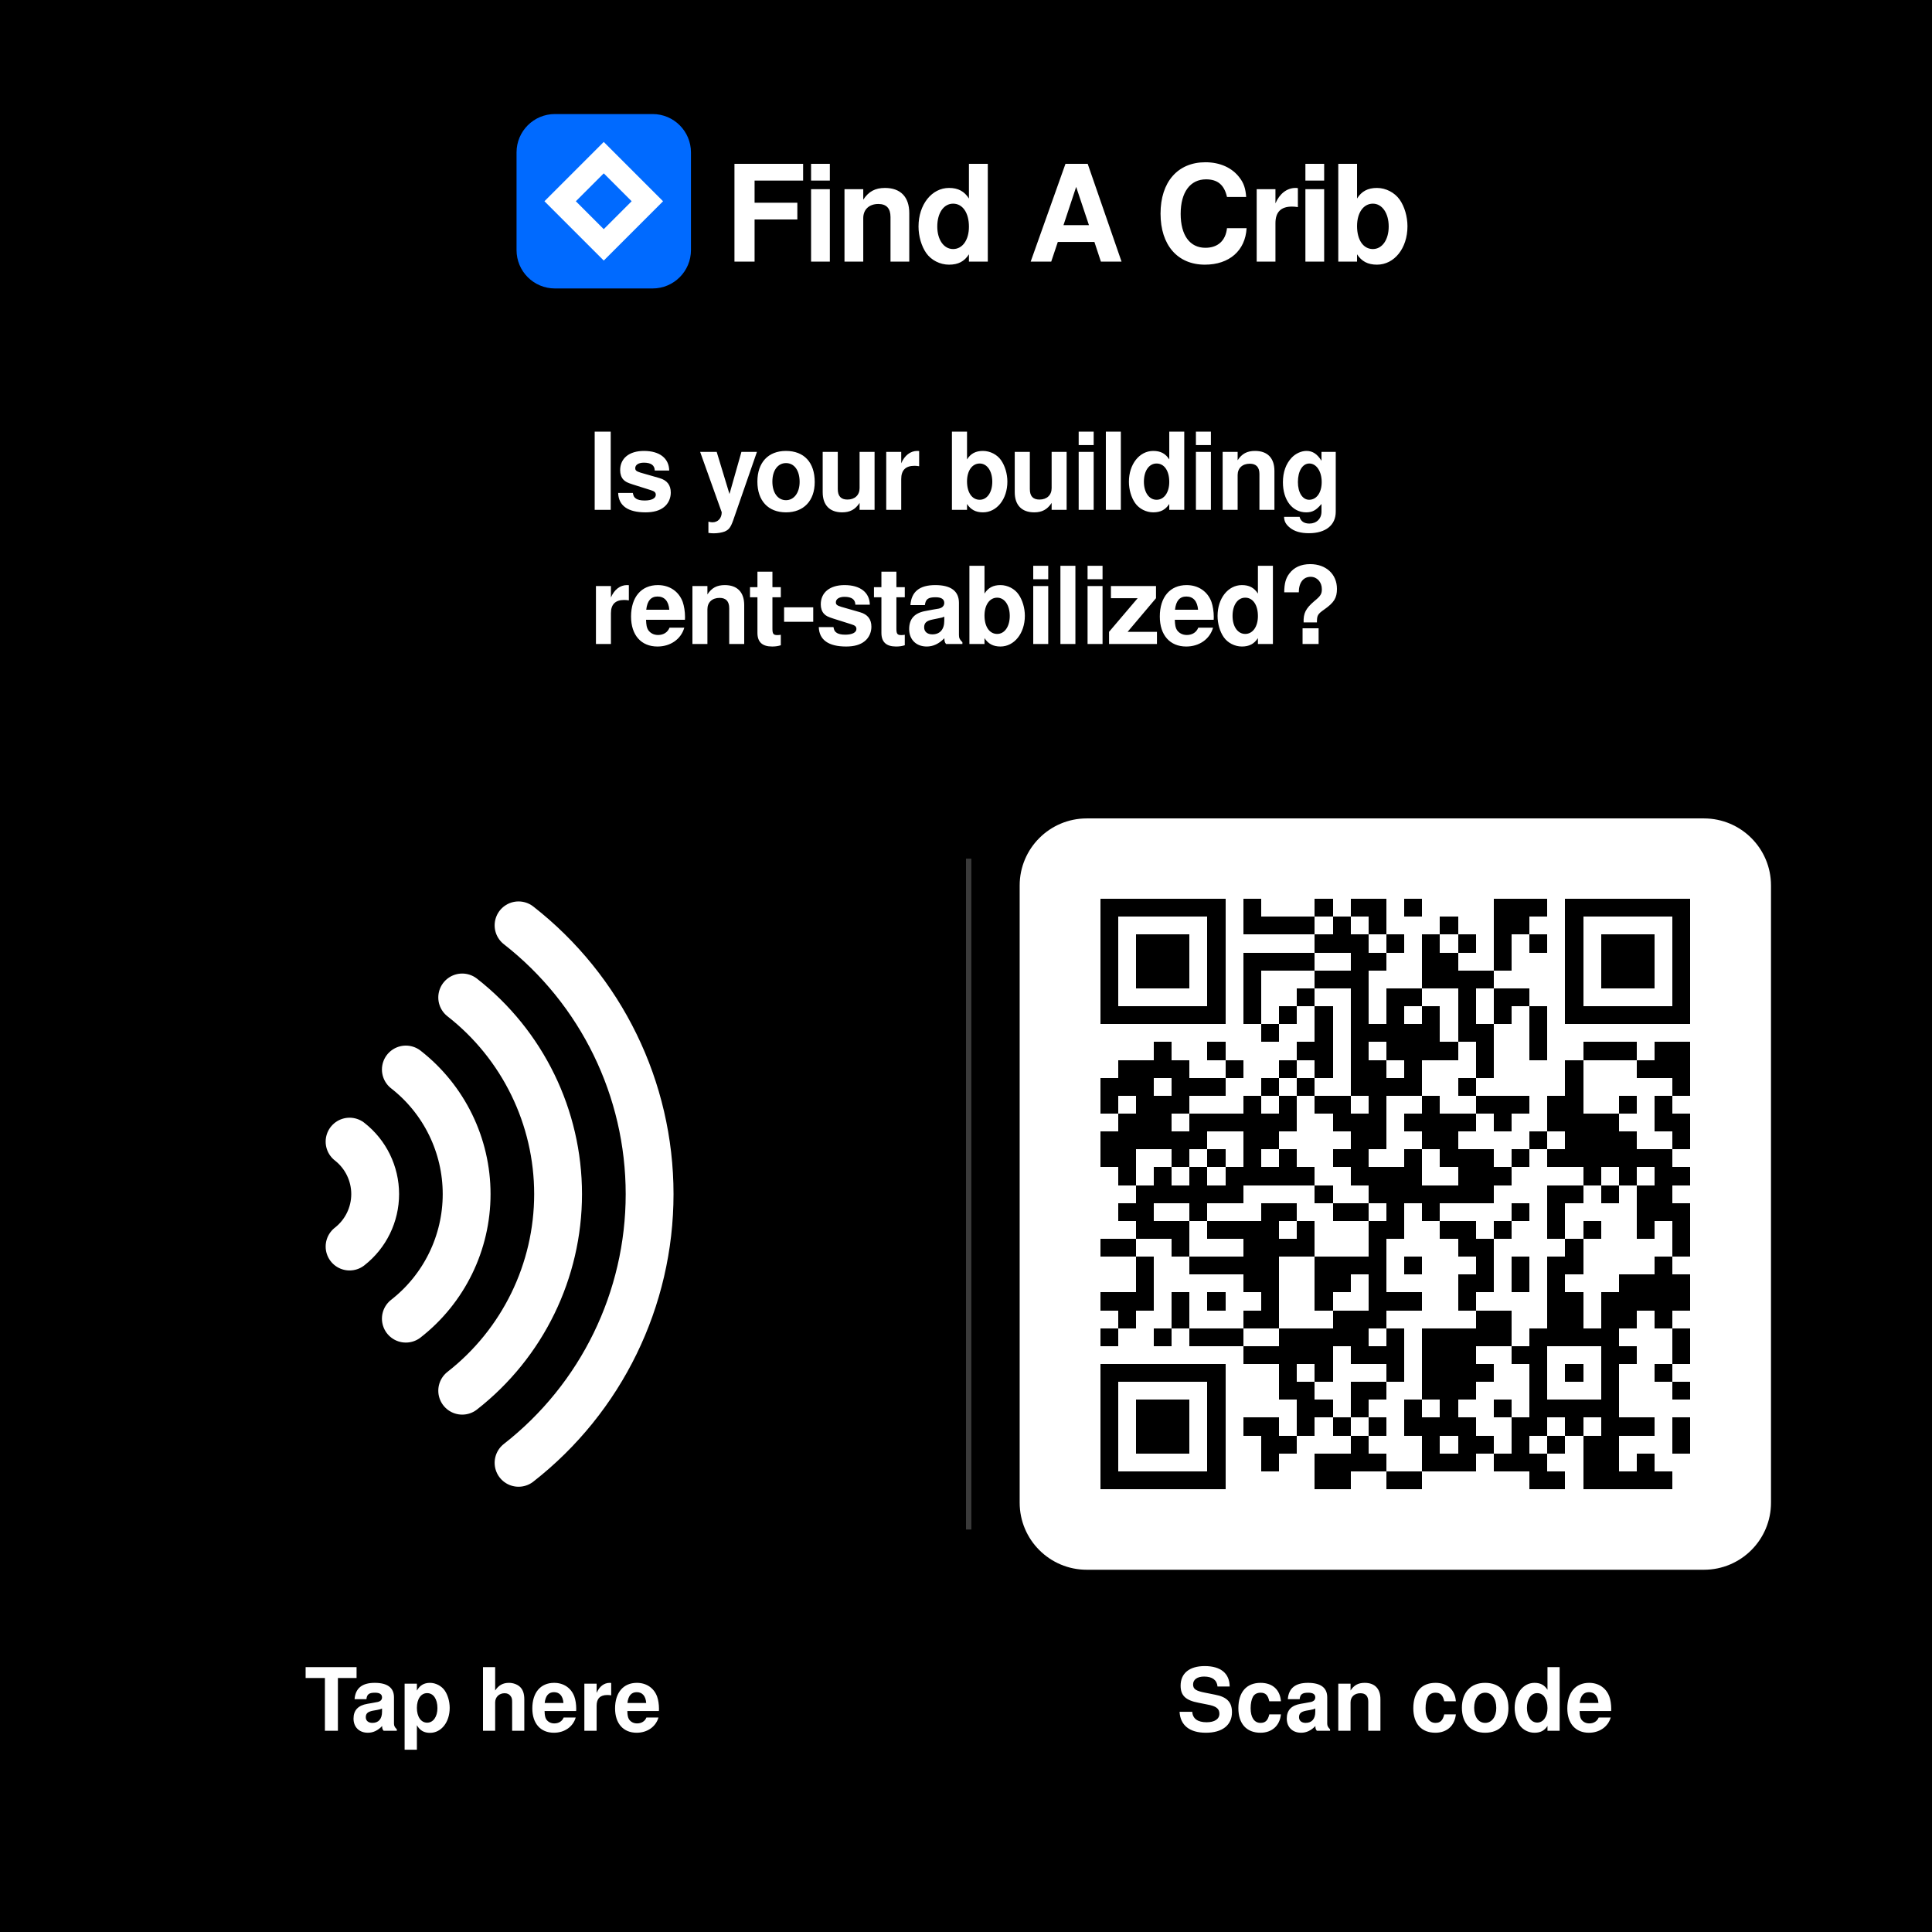
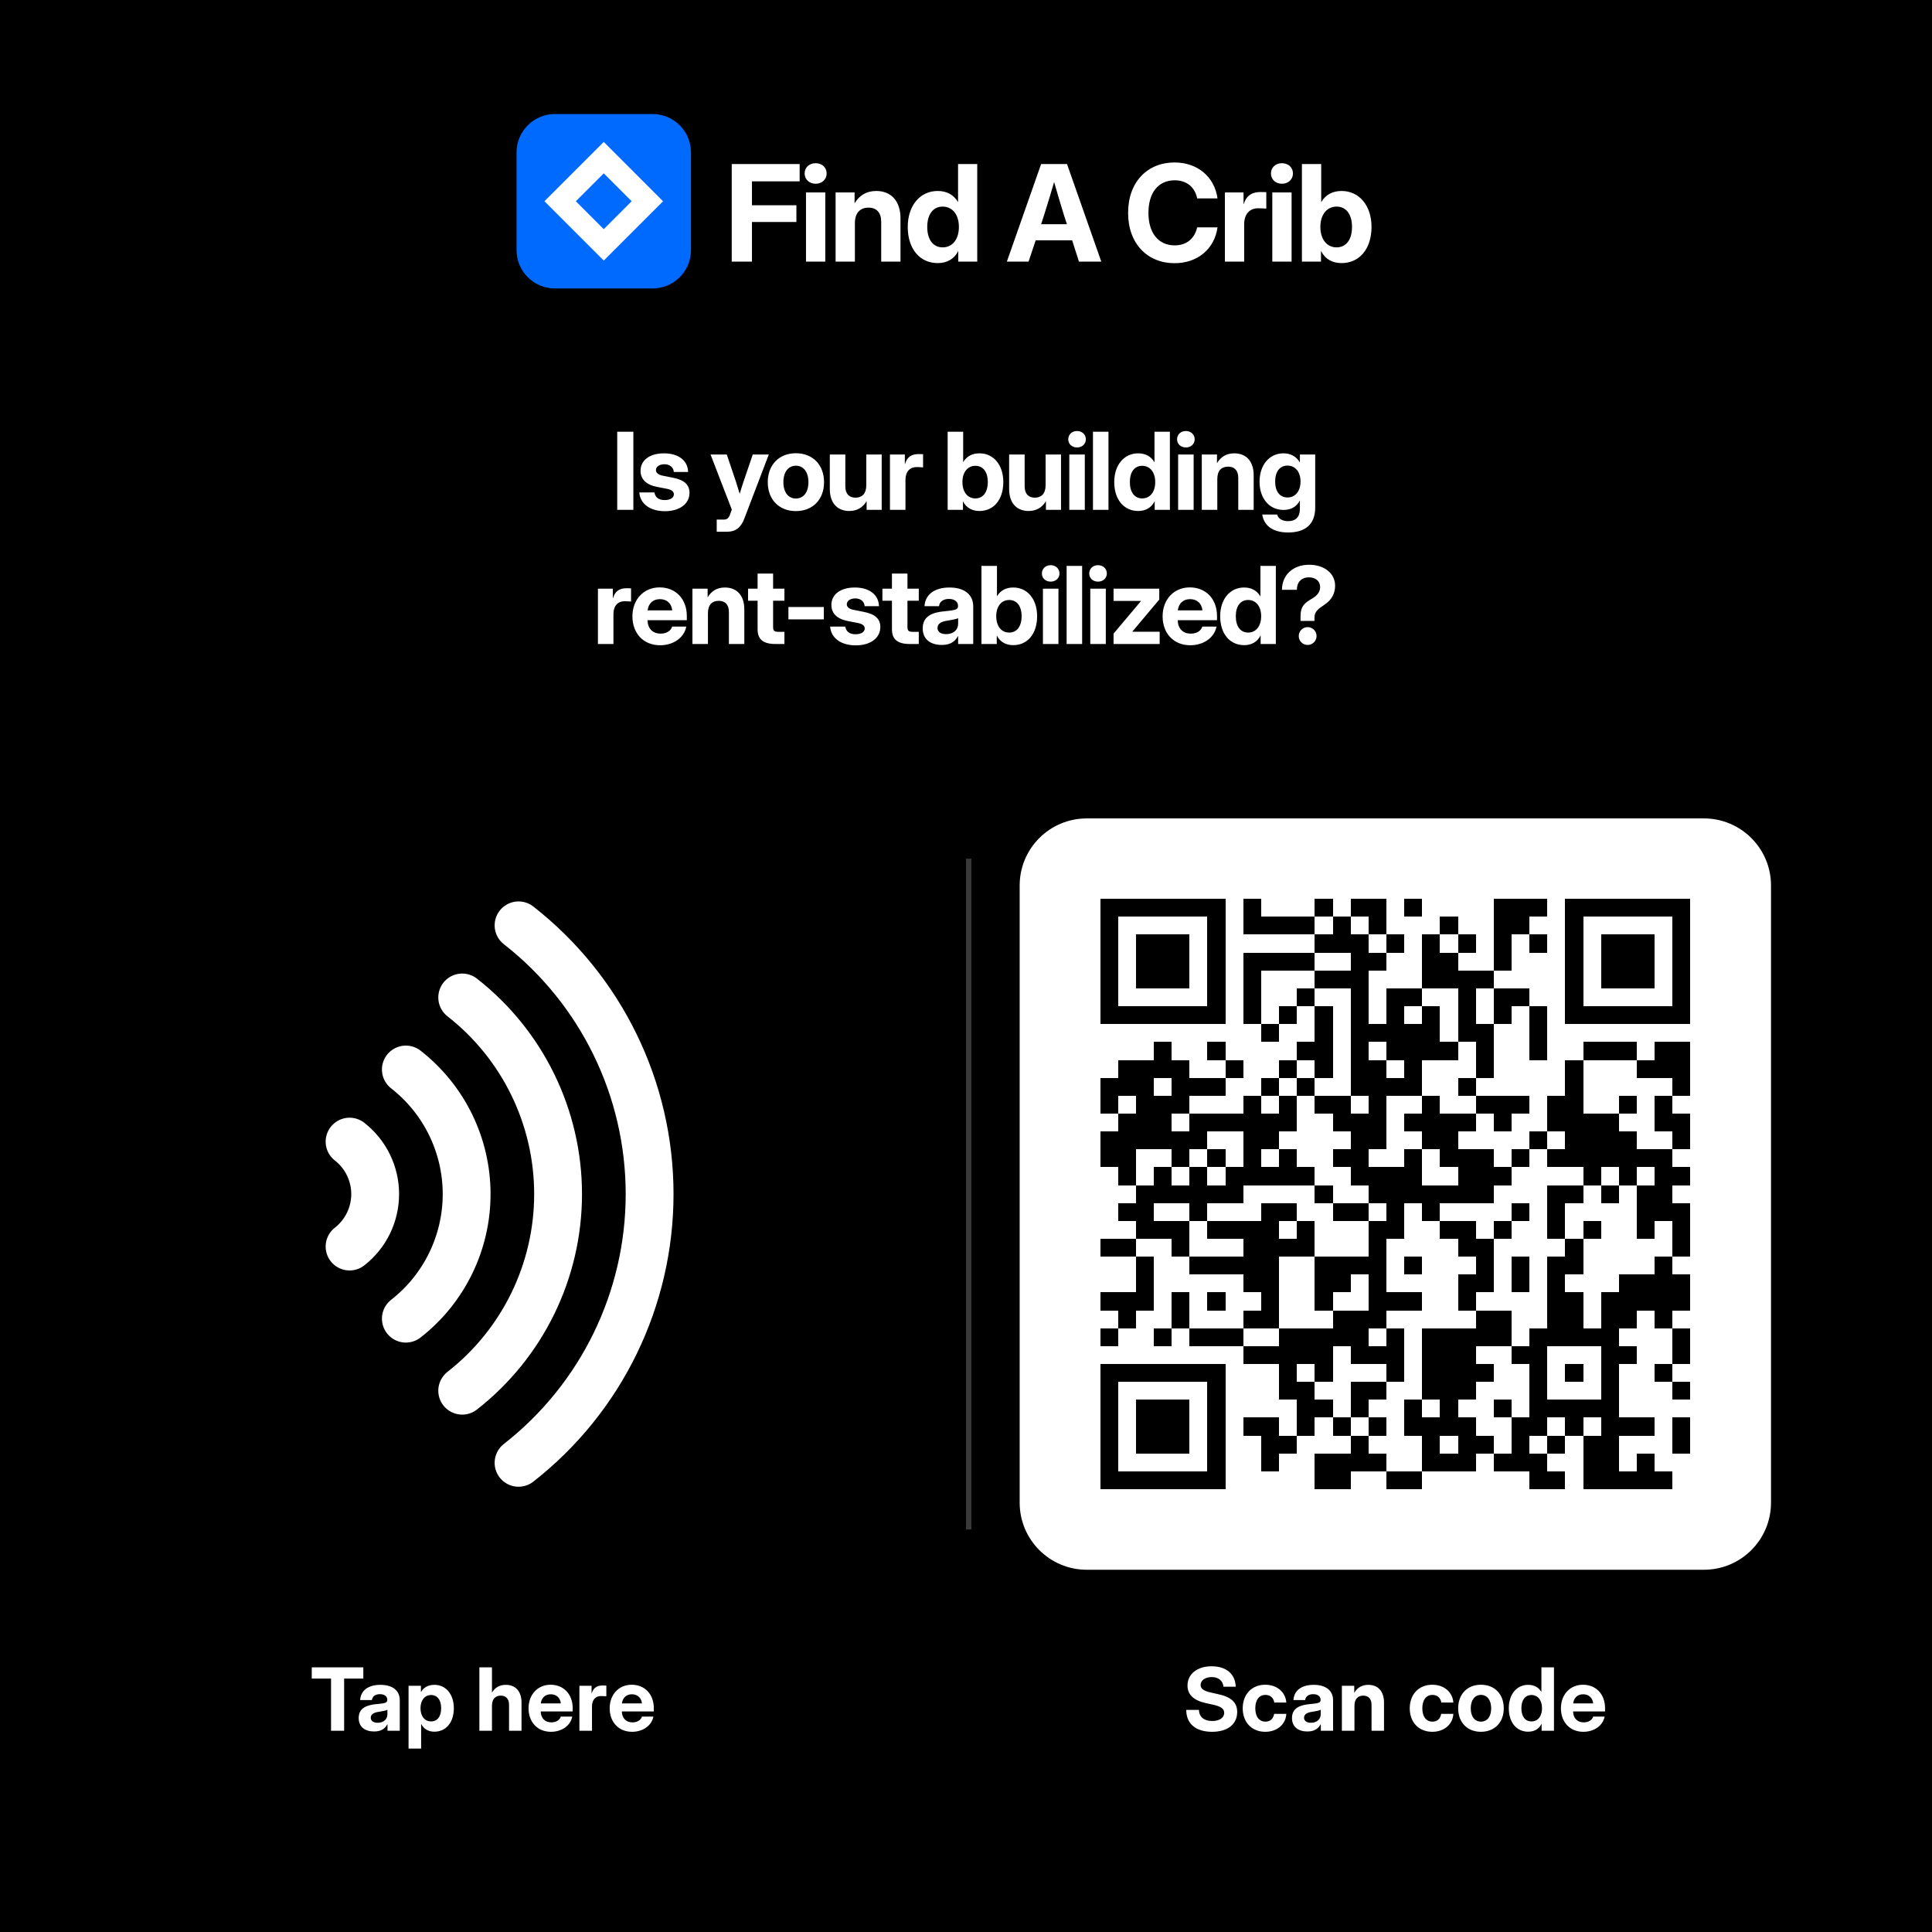
<svg xmlns="http://www.w3.org/2000/svg" width="4in" height="4in" viewBox="0 0 288.00 288.00">
  <rect x="0.00" y="0.00" width="288.00" height="288.00" rx="0.00" fill="#000000" />
  <rect x="77.00" y="17.00" width="26.00" height="26.00" rx="5.72" fill="#006AFF" />
  <path d="M90.00,21.16 L98.84,30.00 L90.00,38.84 L81.16,30.00 Z" fill="#FFFFFF" />
  <path d="M90.00,25.84 L94.16,30.00 L90.00,34.16 L85.84,30.00 Z" fill="#006AFF" />
-   <text x="108.00" y="39.00" font-family="Helvetica Neue, Helvetica, Arial, sans-serif" font-size="20.00" font-weight="700" fill="#FFFFFF" text-anchor="start" letter-spacing="-0.50">Find A Crib</text>
-   <text x="144.00" y="76.00" font-family="Helvetica Neue, Helvetica, Arial, sans-serif" font-size="16.00" font-weight="700" fill="#FFFFFF" text-anchor="middle" letter-spacing="-0.40">Is your building</text>
-   <text x="144.00" y="96.00" font-family="Helvetica Neue, Helvetica, Arial, sans-serif" font-size="16.00" font-weight="700" fill="#FFFFFF" text-anchor="middle" letter-spacing="-0.40">rent-stabilized?</text>
+   <text x="108.00" y="39.00" font-family="Inter Display, Inter, Helvetica Neue, Helvetica, Arial, sans-serif" font-size="20.00" font-weight="700" fill="#FFFFFF" text-anchor="start" letter-spacing="-0.50">Find A Crib</text>
+   <text x="144.00" y="76.00" font-family="Inter Display, Inter, Helvetica Neue, Helvetica, Arial, sans-serif" font-size="16.00" font-weight="700" fill="#FFFFFF" text-anchor="middle" letter-spacing="-0.40">Is your building</text>
+   <text x="144.00" y="96.00" font-family="Inter Display, Inter, Helvetica Neue, Helvetica, Arial, sans-serif" font-size="16.00" font-weight="700" fill="#FFFFFF" text-anchor="middle" letter-spacing="-0.40">rent-stabilized?</text>
  <path d="M52.11,170.18 A9.92,9.92 0 0,1 52.11,185.82" fill="none" stroke="#FFFFFF" stroke-width="7.13" stroke-linecap="round" />
  <path d="M60.50,159.43 A23.56,23.56 0 0,1 60.50,196.57" fill="none" stroke="#FFFFFF" stroke-width="7.13" stroke-linecap="round" />
  <path d="M68.90,148.69 A37.20,37.20 0 0,1 68.90,207.31" fill="none" stroke="#FFFFFF" stroke-width="7.13" stroke-linecap="round" />
  <path d="M77.30,137.94 A50.84,50.84 0 0,1 77.30,218.06" fill="none" stroke="#FFFFFF" stroke-width="7.13" stroke-linecap="round" />
  <rect x="144.00" y="128.00" width="0.80" height="100.00" rx="0.00" fill="#3A3A3A" />
  <rect x="152.00" y="122.00" width="112.00" height="112.00" rx="10.00" fill="#FFFFFF" />
  <path d="M164.000,134.000h2.667v2.667h-2.667zM166.667,134.000h2.667v2.667h-2.667zM169.333,134.000h2.667v2.667h-2.667zM172.000,134.000h2.667v2.667h-2.667zM174.667,134.000h2.667v2.667h-2.667zM177.333,134.000h2.667v2.667h-2.667zM180.000,134.000h2.667v2.667h-2.667zM185.333,134.000h2.667v2.667h-2.667zM196.000,134.000h2.667v2.667h-2.667zM201.333,134.000h2.667v2.667h-2.667zM204.000,134.000h2.667v2.667h-2.667zM209.333,134.000h2.667v2.667h-2.667zM222.667,134.000h2.667v2.667h-2.667zM225.333,134.000h2.667v2.667h-2.667zM228.000,134.000h2.667v2.667h-2.667zM233.333,134.000h2.667v2.667h-2.667zM236.000,134.000h2.667v2.667h-2.667zM238.667,134.000h2.667v2.667h-2.667zM241.333,134.000h2.667v2.667h-2.667zM244.000,134.000h2.667v2.667h-2.667zM246.667,134.000h2.667v2.667h-2.667zM249.333,134.000h2.667v2.667h-2.667zM164.000,136.667h2.667v2.667h-2.667zM180.000,136.667h2.667v2.667h-2.667zM185.333,136.667h2.667v2.667h-2.667zM188.000,136.667h2.667v2.667h-2.667zM190.667,136.667h2.667v2.667h-2.667zM193.333,136.667h2.667v2.667h-2.667zM198.667,136.667h2.667v2.667h-2.667zM204.000,136.667h2.667v2.667h-2.667zM214.667,136.667h2.667v2.667h-2.667zM222.667,136.667h2.667v2.667h-2.667zM225.333,136.667h2.667v2.667h-2.667zM233.333,136.667h2.667v2.667h-2.667zM249.333,136.667h2.667v2.667h-2.667zM164.000,139.333h2.667v2.667h-2.667zM169.333,139.333h2.667v2.667h-2.667zM172.000,139.333h2.667v2.667h-2.667zM174.667,139.333h2.667v2.667h-2.667zM180.000,139.333h2.667v2.667h-2.667zM196.000,139.333h2.667v2.667h-2.667zM198.667,139.333h2.667v2.667h-2.667zM201.333,139.333h2.667v2.667h-2.667zM206.667,139.333h2.667v2.667h-2.667zM212.000,139.333h2.667v2.667h-2.667zM217.333,139.333h2.667v2.667h-2.667zM222.667,139.333h2.667v2.667h-2.667zM228.000,139.333h2.667v2.667h-2.667zM233.333,139.333h2.667v2.667h-2.667zM238.667,139.333h2.667v2.667h-2.667zM241.333,139.333h2.667v2.667h-2.667zM244.000,139.333h2.667v2.667h-2.667zM249.333,139.333h2.667v2.667h-2.667zM164.000,142.000h2.667v2.667h-2.667zM169.333,142.000h2.667v2.667h-2.667zM172.000,142.000h2.667v2.667h-2.667zM174.667,142.000h2.667v2.667h-2.667zM180.000,142.000h2.667v2.667h-2.667zM185.333,142.000h2.667v2.667h-2.667zM188.000,142.000h2.667v2.667h-2.667zM190.667,142.000h2.667v2.667h-2.667zM193.333,142.000h2.667v2.667h-2.667zM201.333,142.000h2.667v2.667h-2.667zM204.000,142.000h2.667v2.667h-2.667zM212.000,142.000h2.667v2.667h-2.667zM214.667,142.000h2.667v2.667h-2.667zM222.667,142.000h2.667v2.667h-2.667zM233.333,142.000h2.667v2.667h-2.667zM238.667,142.000h2.667v2.667h-2.667zM241.333,142.000h2.667v2.667h-2.667zM244.000,142.000h2.667v2.667h-2.667zM249.333,142.000h2.667v2.667h-2.667zM164.000,144.667h2.667v2.667h-2.667zM169.333,144.667h2.667v2.667h-2.667zM172.000,144.667h2.667v2.667h-2.667zM174.667,144.667h2.667v2.667h-2.667zM180.000,144.667h2.667v2.667h-2.667zM185.333,144.667h2.667v2.667h-2.667zM196.000,144.667h2.667v2.667h-2.667zM198.667,144.667h2.667v2.667h-2.667zM201.333,144.667h2.667v2.667h-2.667zM212.000,144.667h2.667v2.667h-2.667zM214.667,144.667h2.667v2.667h-2.667zM217.333,144.667h2.667v2.667h-2.667zM220.000,144.667h2.667v2.667h-2.667zM233.333,144.667h2.667v2.667h-2.667zM238.667,144.667h2.667v2.667h-2.667zM241.333,144.667h2.667v2.667h-2.667zM244.000,144.667h2.667v2.667h-2.667zM249.333,144.667h2.667v2.667h-2.667zM164.000,147.333h2.667v2.667h-2.667zM180.000,147.333h2.667v2.667h-2.667zM185.333,147.333h2.667v2.667h-2.667zM193.333,147.333h2.667v2.667h-2.667zM201.333,147.333h2.667v2.667h-2.667zM206.667,147.333h2.667v2.667h-2.667zM209.333,147.333h2.667v2.667h-2.667zM217.333,147.333h2.667v2.667h-2.667zM222.667,147.333h2.667v2.667h-2.667zM225.333,147.333h2.667v2.667h-2.667zM233.333,147.333h2.667v2.667h-2.667zM249.333,147.333h2.667v2.667h-2.667zM164.000,150.000h2.667v2.667h-2.667zM166.667,150.000h2.667v2.667h-2.667zM169.333,150.000h2.667v2.667h-2.667zM172.000,150.000h2.667v2.667h-2.667zM174.667,150.000h2.667v2.667h-2.667zM177.333,150.000h2.667v2.667h-2.667zM180.000,150.000h2.667v2.667h-2.667zM185.333,150.000h2.667v2.667h-2.667zM190.667,150.000h2.667v2.667h-2.667zM196.000,150.000h2.667v2.667h-2.667zM201.333,150.000h2.667v2.667h-2.667zM206.667,150.000h2.667v2.667h-2.667zM212.000,150.000h2.667v2.667h-2.667zM217.333,150.000h2.667v2.667h-2.667zM222.667,150.000h2.667v2.667h-2.667zM228.000,150.000h2.667v2.667h-2.667zM233.333,150.000h2.667v2.667h-2.667zM236.000,150.000h2.667v2.667h-2.667zM238.667,150.000h2.667v2.667h-2.667zM241.333,150.000h2.667v2.667h-2.667zM244.000,150.000h2.667v2.667h-2.667zM246.667,150.000h2.667v2.667h-2.667zM249.333,150.000h2.667v2.667h-2.667zM188.000,152.667h2.667v2.667h-2.667zM196.000,152.667h2.667v2.667h-2.667zM201.333,152.667h2.667v2.667h-2.667zM204.000,152.667h2.667v2.667h-2.667zM206.667,152.667h2.667v2.667h-2.667zM209.333,152.667h2.667v2.667h-2.667zM212.000,152.667h2.667v2.667h-2.667zM217.333,152.667h2.667v2.667h-2.667zM220.000,152.667h2.667v2.667h-2.667zM228.000,152.667h2.667v2.667h-2.667zM172.000,155.333h2.667v2.667h-2.667zM180.000,155.333h2.667v2.667h-2.667zM193.333,155.333h2.667v2.667h-2.667zM196.000,155.333h2.667v2.667h-2.667zM201.333,155.333h2.667v2.667h-2.667zM206.667,155.333h2.667v2.667h-2.667zM209.333,155.333h2.667v2.667h-2.667zM212.000,155.333h2.667v2.667h-2.667zM214.667,155.333h2.667v2.667h-2.667zM220.000,155.333h2.667v2.667h-2.667zM228.000,155.333h2.667v2.667h-2.667zM236.000,155.333h2.667v2.667h-2.667zM238.667,155.333h2.667v2.667h-2.667zM241.333,155.333h2.667v2.667h-2.667zM246.667,155.333h2.667v2.667h-2.667zM249.333,155.333h2.667v2.667h-2.667zM166.667,158.000h2.667v2.667h-2.667zM169.333,158.000h2.667v2.667h-2.667zM172.000,158.000h2.667v2.667h-2.667zM174.667,158.000h2.667v2.667h-2.667zM182.667,158.000h2.667v2.667h-2.667zM190.667,158.000h2.667v2.667h-2.667zM196.000,158.000h2.667v2.667h-2.667zM201.333,158.000h2.667v2.667h-2.667zM204.000,158.000h2.667v2.667h-2.667zM209.333,158.000h2.667v2.667h-2.667zM220.000,158.000h2.667v2.667h-2.667zM233.333,158.000h2.667v2.667h-2.667zM244.000,158.000h2.667v2.667h-2.667zM246.667,158.000h2.667v2.667h-2.667zM249.333,158.000h2.667v2.667h-2.667zM164.000,160.667h2.667v2.667h-2.667zM166.667,160.667h2.667v2.667h-2.667zM169.333,160.667h2.667v2.667h-2.667zM174.667,160.667h2.667v2.667h-2.667zM177.333,160.667h2.667v2.667h-2.667zM180.000,160.667h2.667v2.667h-2.667zM188.000,160.667h2.667v2.667h-2.667zM193.333,160.667h2.667v2.667h-2.667zM201.333,160.667h2.667v2.667h-2.667zM204.000,160.667h2.667v2.667h-2.667zM206.667,160.667h2.667v2.667h-2.667zM209.333,160.667h2.667v2.667h-2.667zM217.333,160.667h2.667v2.667h-2.667zM233.333,160.667h2.667v2.667h-2.667zM249.333,160.667h2.667v2.667h-2.667zM164.000,163.333h2.667v2.667h-2.667zM169.333,163.333h2.667v2.667h-2.667zM172.000,163.333h2.667v2.667h-2.667zM174.667,163.333h2.667v2.667h-2.667zM185.333,163.333h2.667v2.667h-2.667zM190.667,163.333h2.667v2.667h-2.667zM196.000,163.333h2.667v2.667h-2.667zM198.667,163.333h2.667v2.667h-2.667zM204.000,163.333h2.667v2.667h-2.667zM212.000,163.333h2.667v2.667h-2.667zM220.000,163.333h2.667v2.667h-2.667zM222.667,163.333h2.667v2.667h-2.667zM225.333,163.333h2.667v2.667h-2.667zM230.667,163.333h2.667v2.667h-2.667zM233.333,163.333h2.667v2.667h-2.667zM241.333,163.333h2.667v2.667h-2.667zM246.667,163.333h2.667v2.667h-2.667zM166.667,166.000h2.667v2.667h-2.667zM169.333,166.000h2.667v2.667h-2.667zM172.000,166.000h2.667v2.667h-2.667zM177.333,166.000h2.667v2.667h-2.667zM180.000,166.000h2.667v2.667h-2.667zM182.667,166.000h2.667v2.667h-2.667zM185.333,166.000h2.667v2.667h-2.667zM188.000,166.000h2.667v2.667h-2.667zM190.667,166.000h2.667v2.667h-2.667zM198.667,166.000h2.667v2.667h-2.667zM201.333,166.000h2.667v2.667h-2.667zM204.000,166.000h2.667v2.667h-2.667zM209.333,166.000h2.667v2.667h-2.667zM212.000,166.000h2.667v2.667h-2.667zM214.667,166.000h2.667v2.667h-2.667zM217.333,166.000h2.667v2.667h-2.667zM222.667,166.000h2.667v2.667h-2.667zM230.667,166.000h2.667v2.667h-2.667zM233.333,166.000h2.667v2.667h-2.667zM236.000,166.000h2.667v2.667h-2.667zM238.667,166.000h2.667v2.667h-2.667zM246.667,166.000h2.667v2.667h-2.667zM249.333,166.000h2.667v2.667h-2.667zM164.000,168.667h2.667v2.667h-2.667zM166.667,168.667h2.667v2.667h-2.667zM169.333,168.667h2.667v2.667h-2.667zM172.000,168.667h2.667v2.667h-2.667zM174.667,168.667h2.667v2.667h-2.667zM177.333,168.667h2.667v2.667h-2.667zM185.333,168.667h2.667v2.667h-2.667zM188.000,168.667h2.667v2.667h-2.667zM201.333,168.667h2.667v2.667h-2.667zM204.000,168.667h2.667v2.667h-2.667zM212.000,168.667h2.667v2.667h-2.667zM214.667,168.667h2.667v2.667h-2.667zM228.000,168.667h2.667v2.667h-2.667zM233.333,168.667h2.667v2.667h-2.667zM236.000,168.667h2.667v2.667h-2.667zM238.667,168.667h2.667v2.667h-2.667zM241.333,168.667h2.667v2.667h-2.667zM249.333,168.667h2.667v2.667h-2.667zM164.000,171.333h2.667v2.667h-2.667zM166.667,171.333h2.667v2.667h-2.667zM174.667,171.333h2.667v2.667h-2.667zM180.000,171.333h2.667v2.667h-2.667zM185.333,171.333h2.667v2.667h-2.667zM190.667,171.333h2.667v2.667h-2.667zM198.667,171.333h2.667v2.667h-2.667zM201.333,171.333h2.667v2.667h-2.667zM209.333,171.333h2.667v2.667h-2.667zM214.667,171.333h2.667v2.667h-2.667zM217.333,171.333h2.667v2.667h-2.667zM220.000,171.333h2.667v2.667h-2.667zM225.333,171.333h2.667v2.667h-2.667zM230.667,171.333h2.667v2.667h-2.667zM233.333,171.333h2.667v2.667h-2.667zM236.000,171.333h2.667v2.667h-2.667zM238.667,171.333h2.667v2.667h-2.667zM241.333,171.333h2.667v2.667h-2.667zM244.000,171.333h2.667v2.667h-2.667zM246.667,171.333h2.667v2.667h-2.667zM166.667,174.000h2.667v2.667h-2.667zM172.000,174.000h2.667v2.667h-2.667zM177.333,174.000h2.667v2.667h-2.667zM182.667,174.000h2.667v2.667h-2.667zM185.333,174.000h2.667v2.667h-2.667zM188.000,174.000h2.667v2.667h-2.667zM190.667,174.000h2.667v2.667h-2.667zM193.333,174.000h2.667v2.667h-2.667zM201.333,174.000h2.667v2.667h-2.667zM204.000,174.000h2.667v2.667h-2.667zM206.667,174.000h2.667v2.667h-2.667zM209.333,174.000h2.667v2.667h-2.667zM217.333,174.000h2.667v2.667h-2.667zM220.000,174.000h2.667v2.667h-2.667zM222.667,174.000h2.667v2.667h-2.667zM236.000,174.000h2.667v2.667h-2.667zM241.333,174.000h2.667v2.667h-2.667zM246.667,174.000h2.667v2.667h-2.667zM249.333,174.000h2.667v2.667h-2.667zM169.333,176.667h2.667v2.667h-2.667zM172.000,176.667h2.667v2.667h-2.667zM174.667,176.667h2.667v2.667h-2.667zM177.333,176.667h2.667v2.667h-2.667zM180.000,176.667h2.667v2.667h-2.667zM182.667,176.667h2.667v2.667h-2.667zM196.000,176.667h2.667v2.667h-2.667zM204.000,176.667h2.667v2.667h-2.667zM206.667,176.667h2.667v2.667h-2.667zM209.333,176.667h2.667v2.667h-2.667zM212.000,176.667h2.667v2.667h-2.667zM214.667,176.667h2.667v2.667h-2.667zM217.333,176.667h2.667v2.667h-2.667zM220.000,176.667h2.667v2.667h-2.667zM230.667,176.667h2.667v2.667h-2.667zM233.333,176.667h2.667v2.667h-2.667zM238.667,176.667h2.667v2.667h-2.667zM244.000,176.667h2.667v2.667h-2.667zM246.667,176.667h2.667v2.667h-2.667zM166.667,179.333h2.667v2.667h-2.667zM169.333,179.333h2.667v2.667h-2.667zM177.333,179.333h2.667v2.667h-2.667zM188.000,179.333h2.667v2.667h-2.667zM190.667,179.333h2.667v2.667h-2.667zM198.667,179.333h2.667v2.667h-2.667zM201.333,179.333h2.667v2.667h-2.667zM206.667,179.333h2.667v2.667h-2.667zM212.000,179.333h2.667v2.667h-2.667zM225.333,179.333h2.667v2.667h-2.667zM230.667,179.333h2.667v2.667h-2.667zM244.000,179.333h2.667v2.667h-2.667zM246.667,179.333h2.667v2.667h-2.667zM249.333,179.333h2.667v2.667h-2.667zM169.333,182.000h2.667v2.667h-2.667zM172.000,182.000h2.667v2.667h-2.667zM174.667,182.000h2.667v2.667h-2.667zM180.000,182.000h2.667v2.667h-2.667zM182.667,182.000h2.667v2.667h-2.667zM185.333,182.000h2.667v2.667h-2.667zM188.000,182.000h2.667v2.667h-2.667zM193.333,182.000h2.667v2.667h-2.667zM204.000,182.000h2.667v2.667h-2.667zM206.667,182.000h2.667v2.667h-2.667zM214.667,182.000h2.667v2.667h-2.667zM217.333,182.000h2.667v2.667h-2.667zM222.667,182.000h2.667v2.667h-2.667zM230.667,182.000h2.667v2.667h-2.667zM236.000,182.000h2.667v2.667h-2.667zM244.000,182.000h2.667v2.667h-2.667zM249.333,182.000h2.667v2.667h-2.667zM164.000,184.667h2.667v2.667h-2.667zM166.667,184.667h2.667v2.667h-2.667zM174.667,184.667h2.667v2.667h-2.667zM185.333,184.667h2.667v2.667h-2.667zM188.000,184.667h2.667v2.667h-2.667zM190.667,184.667h2.667v2.667h-2.667zM193.333,184.667h2.667v2.667h-2.667zM204.000,184.667h2.667v2.667h-2.667zM217.333,184.667h2.667v2.667h-2.667zM220.000,184.667h2.667v2.667h-2.667zM233.333,184.667h2.667v2.667h-2.667zM249.333,184.667h2.667v2.667h-2.667zM169.333,187.333h2.667v2.667h-2.667zM177.333,187.333h2.667v2.667h-2.667zM180.000,187.333h2.667v2.667h-2.667zM182.667,187.333h2.667v2.667h-2.667zM185.333,187.333h2.667v2.667h-2.667zM188.000,187.333h2.667v2.667h-2.667zM196.000,187.333h2.667v2.667h-2.667zM198.667,187.333h2.667v2.667h-2.667zM201.333,187.333h2.667v2.667h-2.667zM204.000,187.333h2.667v2.667h-2.667zM209.333,187.333h2.667v2.667h-2.667zM220.000,187.333h2.667v2.667h-2.667zM225.333,187.333h2.667v2.667h-2.667zM230.667,187.333h2.667v2.667h-2.667zM233.333,187.333h2.667v2.667h-2.667zM246.667,187.333h2.667v2.667h-2.667zM169.333,190.000h2.667v2.667h-2.667zM185.333,190.000h2.667v2.667h-2.667zM188.000,190.000h2.667v2.667h-2.667zM196.000,190.000h2.667v2.667h-2.667zM198.667,190.000h2.667v2.667h-2.667zM204.000,190.000h2.667v2.667h-2.667zM217.333,190.000h2.667v2.667h-2.667zM220.000,190.000h2.667v2.667h-2.667zM225.333,190.000h2.667v2.667h-2.667zM230.667,190.000h2.667v2.667h-2.667zM241.333,190.000h2.667v2.667h-2.667zM244.000,190.000h2.667v2.667h-2.667zM246.667,190.000h2.667v2.667h-2.667zM249.333,190.000h2.667v2.667h-2.667zM164.000,192.667h2.667v2.667h-2.667zM166.667,192.667h2.667v2.667h-2.667zM169.333,192.667h2.667v2.667h-2.667zM174.667,192.667h2.667v2.667h-2.667zM180.000,192.667h2.667v2.667h-2.667zM188.000,192.667h2.667v2.667h-2.667zM196.000,192.667h2.667v2.667h-2.667zM204.000,192.667h2.667v2.667h-2.667zM206.667,192.667h2.667v2.667h-2.667zM209.333,192.667h2.667v2.667h-2.667zM217.333,192.667h2.667v2.667h-2.667zM230.667,192.667h2.667v2.667h-2.667zM233.333,192.667h2.667v2.667h-2.667zM238.667,192.667h2.667v2.667h-2.667zM241.333,192.667h2.667v2.667h-2.667zM244.000,192.667h2.667v2.667h-2.667zM246.667,192.667h2.667v2.667h-2.667zM249.333,192.667h2.667v2.667h-2.667zM166.667,195.333h2.667v2.667h-2.667zM174.667,195.333h2.667v2.667h-2.667zM185.333,195.333h2.667v2.667h-2.667zM188.000,195.333h2.667v2.667h-2.667zM198.667,195.333h2.667v2.667h-2.667zM201.333,195.333h2.667v2.667h-2.667zM204.000,195.333h2.667v2.667h-2.667zM220.000,195.333h2.667v2.667h-2.667zM222.667,195.333h2.667v2.667h-2.667zM230.667,195.333h2.667v2.667h-2.667zM233.333,195.333h2.667v2.667h-2.667zM238.667,195.333h2.667v2.667h-2.667zM241.333,195.333h2.667v2.667h-2.667zM246.667,195.333h2.667v2.667h-2.667zM164.000,198.000h2.667v2.667h-2.667zM172.000,198.000h2.667v2.667h-2.667zM177.333,198.000h2.667v2.667h-2.667zM180.000,198.000h2.667v2.667h-2.667zM182.667,198.000h2.667v2.667h-2.667zM190.667,198.000h2.667v2.667h-2.667zM193.333,198.000h2.667v2.667h-2.667zM196.000,198.000h2.667v2.667h-2.667zM198.667,198.000h2.667v2.667h-2.667zM201.333,198.000h2.667v2.667h-2.667zM206.667,198.000h2.667v2.667h-2.667zM212.000,198.000h2.667v2.667h-2.667zM214.667,198.000h2.667v2.667h-2.667zM217.333,198.000h2.667v2.667h-2.667zM220.000,198.000h2.667v2.667h-2.667zM222.667,198.000h2.667v2.667h-2.667zM228.000,198.000h2.667v2.667h-2.667zM230.667,198.000h2.667v2.667h-2.667zM233.333,198.000h2.667v2.667h-2.667zM236.000,198.000h2.667v2.667h-2.667zM238.667,198.000h2.667v2.667h-2.667zM249.333,198.000h2.667v2.667h-2.667zM185.333,200.667h2.667v2.667h-2.667zM188.000,200.667h2.667v2.667h-2.667zM190.667,200.667h2.667v2.667h-2.667zM193.333,200.667h2.667v2.667h-2.667zM196.000,200.667h2.667v2.667h-2.667zM201.333,200.667h2.667v2.667h-2.667zM204.000,200.667h2.667v2.667h-2.667zM206.667,200.667h2.667v2.667h-2.667zM212.000,200.667h2.667v2.667h-2.667zM214.667,200.667h2.667v2.667h-2.667zM217.333,200.667h2.667v2.667h-2.667zM225.333,200.667h2.667v2.667h-2.667zM228.000,200.667h2.667v2.667h-2.667zM238.667,200.667h2.667v2.667h-2.667zM241.333,200.667h2.667v2.667h-2.667zM249.333,200.667h2.667v2.667h-2.667zM164.000,203.333h2.667v2.667h-2.667zM166.667,203.333h2.667v2.667h-2.667zM169.333,203.333h2.667v2.667h-2.667zM172.000,203.333h2.667v2.667h-2.667zM174.667,203.333h2.667v2.667h-2.667zM177.333,203.333h2.667v2.667h-2.667zM180.000,203.333h2.667v2.667h-2.667zM190.667,203.333h2.667v2.667h-2.667zM196.000,203.333h2.667v2.667h-2.667zM206.667,203.333h2.667v2.667h-2.667zM212.000,203.333h2.667v2.667h-2.667zM214.667,203.333h2.667v2.667h-2.667zM217.333,203.333h2.667v2.667h-2.667zM220.000,203.333h2.667v2.667h-2.667zM228.000,203.333h2.667v2.667h-2.667zM233.333,203.333h2.667v2.667h-2.667zM238.667,203.333h2.667v2.667h-2.667zM246.667,203.333h2.667v2.667h-2.667zM164.000,206.000h2.667v2.667h-2.667zM180.000,206.000h2.667v2.667h-2.667zM190.667,206.000h2.667v2.667h-2.667zM193.333,206.000h2.667v2.667h-2.667zM201.333,206.000h2.667v2.667h-2.667zM204.000,206.000h2.667v2.667h-2.667zM212.000,206.000h2.667v2.667h-2.667zM214.667,206.000h2.667v2.667h-2.667zM217.333,206.000h2.667v2.667h-2.667zM228.000,206.000h2.667v2.667h-2.667zM238.667,206.000h2.667v2.667h-2.667zM249.333,206.000h2.667v2.667h-2.667zM164.000,208.667h2.667v2.667h-2.667zM169.333,208.667h2.667v2.667h-2.667zM172.000,208.667h2.667v2.667h-2.667zM174.667,208.667h2.667v2.667h-2.667zM180.000,208.667h2.667v2.667h-2.667zM193.333,208.667h2.667v2.667h-2.667zM196.000,208.667h2.667v2.667h-2.667zM201.333,208.667h2.667v2.667h-2.667zM209.333,208.667h2.667v2.667h-2.667zM214.667,208.667h2.667v2.667h-2.667zM222.667,208.667h2.667v2.667h-2.667zM228.000,208.667h2.667v2.667h-2.667zM230.667,208.667h2.667v2.667h-2.667zM233.333,208.667h2.667v2.667h-2.667zM236.000,208.667h2.667v2.667h-2.667zM238.667,208.667h2.667v2.667h-2.667zM164.000,211.333h2.667v2.667h-2.667zM169.333,211.333h2.667v2.667h-2.667zM172.000,211.333h2.667v2.667h-2.667zM174.667,211.333h2.667v2.667h-2.667zM180.000,211.333h2.667v2.667h-2.667zM185.333,211.333h2.667v2.667h-2.667zM188.000,211.333h2.667v2.667h-2.667zM193.333,211.333h2.667v2.667h-2.667zM198.667,211.333h2.667v2.667h-2.667zM204.000,211.333h2.667v2.667h-2.667zM209.333,211.333h2.667v2.667h-2.667zM212.000,211.333h2.667v2.667h-2.667zM214.667,211.333h2.667v2.667h-2.667zM217.333,211.333h2.667v2.667h-2.667zM225.333,211.333h2.667v2.667h-2.667zM228.000,211.333h2.667v2.667h-2.667zM233.333,211.333h2.667v2.667h-2.667zM238.667,211.333h2.667v2.667h-2.667zM241.333,211.333h2.667v2.667h-2.667zM244.000,211.333h2.667v2.667h-2.667zM249.333,211.333h2.667v2.667h-2.667zM164.000,214.000h2.667v2.667h-2.667zM169.333,214.000h2.667v2.667h-2.667zM172.000,214.000h2.667v2.667h-2.667zM174.667,214.000h2.667v2.667h-2.667zM180.000,214.000h2.667v2.667h-2.667zM188.000,214.000h2.667v2.667h-2.667zM190.667,214.000h2.667v2.667h-2.667zM201.333,214.000h2.667v2.667h-2.667zM212.000,214.000h2.667v2.667h-2.667zM217.333,214.000h2.667v2.667h-2.667zM220.000,214.000h2.667v2.667h-2.667zM225.333,214.000h2.667v2.667h-2.667zM230.667,214.000h2.667v2.667h-2.667zM236.000,214.000h2.667v2.667h-2.667zM238.667,214.000h2.667v2.667h-2.667zM249.333,214.000h2.667v2.667h-2.667zM164.000,216.667h2.667v2.667h-2.667zM180.000,216.667h2.667v2.667h-2.667zM188.000,216.667h2.667v2.667h-2.667zM196.000,216.667h2.667v2.667h-2.667zM198.667,216.667h2.667v2.667h-2.667zM201.333,216.667h2.667v2.667h-2.667zM204.000,216.667h2.667v2.667h-2.667zM212.000,216.667h2.667v2.667h-2.667zM214.667,216.667h2.667v2.667h-2.667zM217.333,216.667h2.667v2.667h-2.667zM222.667,216.667h2.667v2.667h-2.667zM225.333,216.667h2.667v2.667h-2.667zM228.000,216.667h2.667v2.667h-2.667zM236.000,216.667h2.667v2.667h-2.667zM238.667,216.667h2.667v2.667h-2.667zM244.000,216.667h2.667v2.667h-2.667zM164.000,219.333h2.667v2.667h-2.667zM166.667,219.333h2.667v2.667h-2.667zM169.333,219.333h2.667v2.667h-2.667zM172.000,219.333h2.667v2.667h-2.667zM174.667,219.333h2.667v2.667h-2.667zM177.333,219.333h2.667v2.667h-2.667zM180.000,219.333h2.667v2.667h-2.667zM196.000,219.333h2.667v2.667h-2.667zM198.667,219.333h2.667v2.667h-2.667zM206.667,219.333h2.667v2.667h-2.667zM209.333,219.333h2.667v2.667h-2.667zM228.000,219.333h2.667v2.667h-2.667zM230.667,219.333h2.667v2.667h-2.667zM236.000,219.333h2.667v2.667h-2.667zM238.667,219.333h2.667v2.667h-2.667zM241.333,219.333h2.667v2.667h-2.667zM244.000,219.333h2.667v2.667h-2.667zM246.667,219.333h2.667v2.667h-2.667z" fill="#000000" shape-rendering="crispEdges" />
-   <text x="72.00" y="258.00" font-family="Helvetica Neue, Helvetica, Arial, sans-serif" font-size="13.00" font-weight="700" fill="#FFFFFF" text-anchor="middle" letter-spacing="0.00">Tap here</text>
-   <text x="208.00" y="258.00" font-family="Helvetica Neue, Helvetica, Arial, sans-serif" font-size="13.00" font-weight="700" fill="#FFFFFF" text-anchor="middle" letter-spacing="0.00">Scan code</text>
+   <text x="72.00" y="258.00" font-family="Inter Display, Inter, Helvetica Neue, Helvetica, Arial, sans-serif" font-size="13.00" font-weight="700" fill="#FFFFFF" text-anchor="middle" letter-spacing="0.00">Tap here</text>
+   <text x="208.00" y="258.00" font-family="Inter Display, Inter, Helvetica Neue, Helvetica, Arial, sans-serif" font-size="13.00" font-weight="700" fill="#FFFFFF" text-anchor="middle" letter-spacing="0.00">Scan code</text>
</svg>
